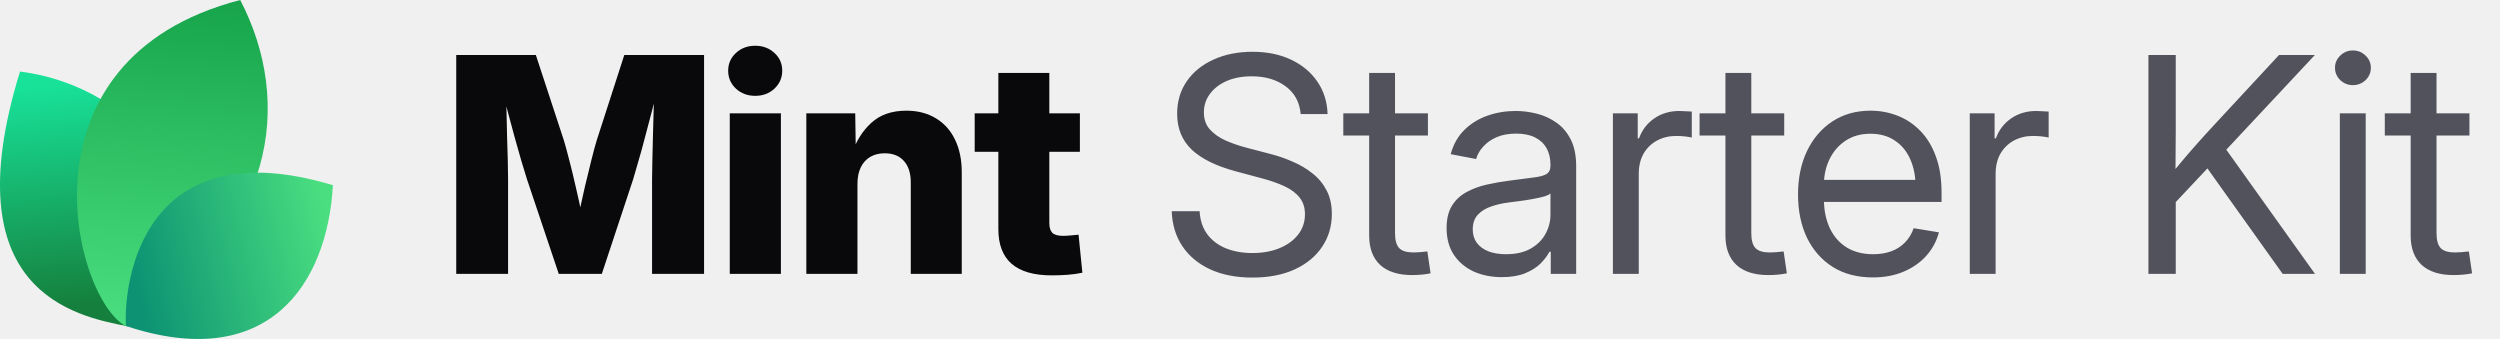
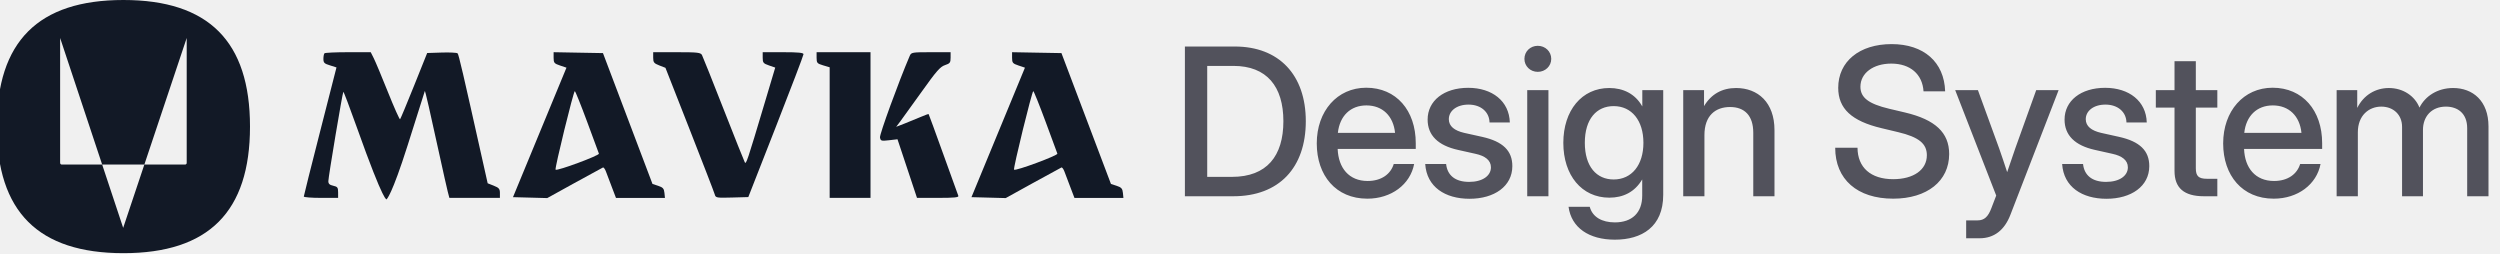
- <svg xmlns="http://www.w3.org/2000/svg" width="177" height="24" viewBox="0 0 177 24" fill="none">
-   <path d="M9.061 23.108C5.268 22.377 -3.391 20.627 1.417 5.064C9.634 6.099 16.973 14.064 9.061 23.108Z" fill="url(#paint0_linear_17557_2020)" />
-   <path d="M8.919 23.094C5.276 21.222 0.784 4.209 17.007 0C20.757 7.193 19.621 16.545 8.919 23.094Z" fill="url(#paint1_linear_17557_2020)" />
-   <path d="M8.914 23.079C8.735 19.882 10.159 9.085 23.57 13.111C23.181 20.123 18.984 26.418 8.914 23.079Z" fill="url(#paint2_linear_17557_2020)" />
-   <path d="M32.301 19.392V3.894H37.938L39.925 9.948C40.036 10.315 40.164 10.787 40.31 11.362C40.462 11.938 40.611 12.552 40.757 13.204C40.91 13.855 41.048 14.483 41.173 15.086C41.305 15.682 41.412 16.192 41.495 16.615H40.695C40.771 16.192 40.871 15.682 40.996 15.086C41.128 14.49 41.267 13.866 41.412 13.214C41.565 12.562 41.714 11.948 41.86 11.373C42.005 10.79 42.133 10.315 42.244 9.948L44.2 3.894H49.848V19.392H46.166V12.704C46.166 12.357 46.173 11.917 46.187 11.383C46.2 10.849 46.214 10.27 46.228 9.646C46.249 9.022 46.266 8.391 46.28 7.753C46.301 7.115 46.311 6.519 46.311 5.964H46.623C46.485 6.561 46.332 7.181 46.166 7.826C45.999 8.471 45.833 9.102 45.666 9.719C45.507 10.336 45.351 10.901 45.198 11.414C45.053 11.928 44.928 12.357 44.824 12.704L42.608 19.392H39.561L37.314 12.704C37.203 12.357 37.072 11.928 36.919 11.414C36.773 10.901 36.614 10.34 36.441 9.729C36.274 9.112 36.104 8.481 35.931 7.836C35.764 7.192 35.608 6.567 35.463 5.964H35.827C35.834 6.512 35.844 7.105 35.858 7.743C35.872 8.374 35.886 9.005 35.9 9.636C35.92 10.26 35.938 10.839 35.952 11.373C35.965 11.907 35.972 12.351 35.972 12.704V19.392H32.301ZM51.668 19.392V8.024H55.288V19.392H51.668ZM53.468 6.786C52.927 6.786 52.473 6.616 52.105 6.276C51.738 5.93 51.554 5.507 51.554 5.007C51.554 4.508 51.738 4.088 52.105 3.749C52.473 3.409 52.927 3.239 53.468 3.239C54.009 3.239 54.463 3.409 54.83 3.749C55.198 4.082 55.382 4.501 55.382 5.007C55.382 5.507 55.198 5.93 54.83 6.276C54.463 6.616 54.009 6.786 53.468 6.786ZM60.708 13.027V19.392H57.088V8.024H60.551L60.593 10.967H60.281C60.593 10.024 61.061 9.268 61.685 8.7C62.309 8.124 63.138 7.836 64.171 7.836C64.975 7.836 65.672 8.017 66.262 8.377C66.851 8.731 67.302 9.234 67.614 9.885C67.933 10.537 68.092 11.307 68.092 12.194V19.392H64.483V12.912C64.483 12.26 64.32 11.754 63.994 11.394C63.675 11.033 63.221 10.853 62.632 10.853C62.25 10.853 61.914 10.936 61.623 11.102C61.332 11.269 61.106 11.515 60.947 11.841C60.787 12.16 60.708 12.555 60.708 13.027ZM76.456 8.024V10.749H69.008V8.024H76.456ZM70.683 5.163H74.292V15.783C74.292 16.102 74.361 16.334 74.5 16.48C74.646 16.625 74.899 16.698 75.259 16.698C75.405 16.698 75.596 16.688 75.831 16.667C76.074 16.646 76.251 16.629 76.362 16.615L76.632 19.309C76.313 19.378 75.963 19.427 75.582 19.455C75.207 19.482 74.836 19.496 74.469 19.496C73.2 19.496 72.25 19.222 71.619 18.674C70.995 18.127 70.683 17.308 70.683 16.22V5.163Z" fill="#09090B" />
-   <path d="M88.667 19.652C87.523 19.652 86.528 19.458 85.682 19.07C84.843 18.681 84.188 18.137 83.716 17.437C83.245 16.736 82.992 15.908 82.957 14.951H84.933C84.968 15.596 85.148 16.14 85.474 16.584C85.8 17.021 86.24 17.354 86.795 17.582C87.35 17.804 87.974 17.915 88.667 17.915C89.388 17.915 90.026 17.801 90.581 17.572C91.143 17.343 91.583 17.024 91.902 16.615C92.228 16.199 92.391 15.717 92.391 15.169C92.391 14.698 92.266 14.306 92.017 13.994C91.767 13.675 91.413 13.408 90.956 13.193C90.498 12.978 89.954 12.787 89.323 12.621L87.502 12.132C86.123 11.765 85.082 11.255 84.382 10.603C83.689 9.944 83.342 9.095 83.342 8.055C83.342 7.174 83.571 6.404 84.028 5.746C84.486 5.087 85.117 4.577 85.921 4.217C86.726 3.849 87.645 3.666 88.678 3.666C89.718 3.666 90.63 3.853 91.413 4.227C92.204 4.602 92.824 5.122 93.275 5.787C93.726 6.446 93.965 7.209 93.993 8.076H92.089C92.013 7.23 91.656 6.574 91.018 6.11C90.387 5.638 89.586 5.403 88.615 5.403C87.95 5.403 87.36 5.513 86.847 5.735C86.341 5.957 85.946 6.262 85.661 6.651C85.377 7.032 85.235 7.469 85.235 7.961C85.235 8.447 85.377 8.849 85.661 9.168C85.946 9.48 86.317 9.74 86.774 9.948C87.232 10.149 87.724 10.319 88.251 10.457L89.884 10.884C90.439 11.023 90.977 11.206 91.496 11.435C92.023 11.657 92.495 11.934 92.911 12.267C93.334 12.593 93.67 12.995 93.92 13.474C94.17 13.945 94.294 14.504 94.294 15.149C94.294 16.015 94.066 16.788 93.608 17.468C93.157 18.148 92.512 18.681 91.673 19.07C90.834 19.458 89.832 19.652 88.667 19.652ZM101.097 8.024V9.594H95.106V8.024H101.097ZM96.937 5.163H98.767V16.521C98.767 17 98.865 17.347 99.059 17.562C99.26 17.77 99.6 17.874 100.078 17.874C100.21 17.874 100.366 17.867 100.546 17.853C100.733 17.832 100.903 17.815 101.056 17.801L101.285 19.351C101.097 19.392 100.886 19.423 100.65 19.444C100.414 19.465 100.189 19.475 99.974 19.475C98.996 19.475 98.244 19.236 97.717 18.758C97.197 18.272 96.937 17.579 96.937 16.677V5.163ZM106.33 19.621C105.595 19.621 104.932 19.489 104.343 19.226C103.754 18.955 103.285 18.564 102.939 18.05C102.592 17.53 102.419 16.896 102.419 16.147C102.419 15.495 102.547 14.965 102.804 14.556C103.06 14.146 103.403 13.828 103.833 13.599C104.263 13.363 104.742 13.186 105.269 13.068C105.796 12.95 106.333 12.857 106.881 12.787C107.574 12.69 108.132 12.617 108.555 12.569C108.978 12.52 109.287 12.441 109.481 12.33C109.675 12.212 109.772 12.014 109.772 11.737V11.654C109.772 11.203 109.679 10.815 109.492 10.489C109.311 10.163 109.041 9.91 108.68 9.729C108.32 9.549 107.872 9.459 107.338 9.459C106.805 9.459 106.34 9.546 105.945 9.719C105.556 9.892 105.241 10.118 104.998 10.395C104.755 10.665 104.593 10.953 104.509 11.258L102.71 10.915C102.897 10.222 103.22 9.65 103.677 9.199C104.135 8.748 104.679 8.412 105.31 8.19C105.941 7.968 106.607 7.857 107.307 7.857C107.8 7.857 108.295 7.92 108.795 8.044C109.301 8.169 109.765 8.381 110.188 8.679C110.611 8.97 110.951 9.369 111.208 9.875C111.464 10.374 111.593 11.005 111.593 11.768V19.392H109.793V17.822H109.7C109.568 18.085 109.363 18.359 109.086 18.643C108.809 18.921 108.444 19.153 107.994 19.34C107.543 19.527 106.988 19.621 106.33 19.621ZM106.621 17.998C107.321 17.998 107.904 17.867 108.368 17.603C108.84 17.333 109.19 16.986 109.419 16.563C109.654 16.133 109.772 15.682 109.772 15.211V13.692C109.703 13.769 109.554 13.841 109.325 13.911C109.096 13.973 108.829 14.032 108.524 14.088C108.226 14.143 107.921 14.192 107.609 14.233C107.304 14.275 107.033 14.309 106.798 14.337C106.354 14.393 105.938 14.49 105.549 14.628C105.168 14.76 104.86 14.954 104.624 15.211C104.388 15.467 104.27 15.811 104.27 16.241C104.27 16.615 104.367 16.934 104.561 17.198C104.762 17.461 105.04 17.662 105.393 17.801C105.747 17.933 106.156 17.998 106.621 17.998ZM114.193 19.392V8.024H115.951V9.792H116.045C116.253 9.209 116.61 8.741 117.116 8.388C117.622 8.034 118.219 7.857 118.905 7.857C119.058 7.857 119.217 7.864 119.384 7.878C119.55 7.885 119.682 7.892 119.779 7.899V9.74C119.716 9.719 119.578 9.695 119.363 9.667C119.155 9.639 118.922 9.625 118.666 9.625C118.174 9.625 117.726 9.733 117.324 9.948C116.922 10.163 116.603 10.471 116.367 10.874C116.138 11.276 116.024 11.758 116.024 12.319V19.392H114.193ZM126.322 8.024V9.594H120.33V8.024H126.322ZM122.161 5.163H123.992V16.521C123.992 17 124.089 17.347 124.283 17.562C124.484 17.77 124.824 17.874 125.302 17.874C125.434 17.874 125.59 17.867 125.77 17.853C125.958 17.832 126.127 17.815 126.28 17.801L126.509 19.351C126.322 19.392 126.11 19.423 125.874 19.444C125.639 19.465 125.413 19.475 125.198 19.475C124.221 19.475 123.468 19.236 122.941 18.758C122.421 18.272 122.161 17.579 122.161 16.677V5.163ZM132.604 19.642C131.502 19.642 130.555 19.396 129.765 18.903C128.974 18.404 128.364 17.714 127.934 16.834C127.511 15.946 127.3 14.927 127.3 13.775C127.3 12.611 127.511 11.584 127.934 10.697C128.364 9.802 128.964 9.102 129.734 8.596C130.51 8.089 131.408 7.836 132.428 7.836C133.1 7.836 133.738 7.954 134.341 8.19C134.952 8.426 135.489 8.783 135.954 9.261C136.425 9.74 136.793 10.343 137.056 11.071C137.327 11.792 137.462 12.645 137.462 13.63V14.296H128.433V12.735H136.463L135.631 13.297C135.631 12.541 135.506 11.876 135.257 11.3C135.007 10.725 134.643 10.277 134.165 9.958C133.686 9.632 133.107 9.469 132.428 9.469C131.748 9.469 131.162 9.632 130.67 9.958C130.177 10.284 129.796 10.725 129.526 11.279C129.262 11.827 129.13 12.441 129.13 13.12V14.046C129.13 14.864 129.273 15.572 129.557 16.168C129.841 16.757 130.243 17.211 130.763 17.53C131.283 17.842 131.901 17.998 132.615 17.998C133.093 17.998 133.523 17.929 133.905 17.79C134.293 17.645 134.619 17.433 134.882 17.156C135.153 16.879 135.354 16.546 135.486 16.157L137.275 16.449C137.108 17.08 136.81 17.634 136.38 18.113C135.95 18.591 135.413 18.966 134.768 19.236C134.123 19.507 133.402 19.642 132.604 19.642ZM139.459 19.392V8.024H141.217V9.792H141.311C141.519 9.209 141.876 8.741 142.382 8.388C142.888 8.034 143.485 7.857 144.171 7.857C144.324 7.857 144.483 7.864 144.649 7.878C144.816 7.885 144.948 7.892 145.045 7.899V9.74C144.982 9.719 144.844 9.695 144.629 9.667C144.421 9.639 144.188 9.625 143.932 9.625C143.439 9.625 142.992 9.733 142.59 9.948C142.188 10.163 141.869 10.471 141.633 10.874C141.404 11.276 141.29 11.758 141.29 12.319V19.392H139.459ZM153.429 14.961V12.715C153.783 12.257 154.136 11.82 154.49 11.404C154.844 10.981 155.204 10.565 155.572 10.156C155.939 9.74 156.314 9.327 156.695 8.918L161.355 3.894H163.893L157.277 10.967H157.184L153.429 14.961ZM152.108 19.392V3.894H154.043V9.241L154.022 12.559L154.043 13.505V19.392H152.108ZM161.615 19.392L155.967 11.477L157.173 9.969L163.903 19.392H161.615ZM165.661 19.392V8.024H167.492V19.392H165.661ZM166.587 6.027C166.24 6.027 165.942 5.909 165.692 5.673C165.443 5.43 165.318 5.139 165.318 4.799C165.318 4.459 165.443 4.172 165.692 3.936C165.942 3.693 166.24 3.572 166.587 3.572C166.934 3.572 167.232 3.693 167.482 3.936C167.731 4.172 167.856 4.459 167.856 4.799C167.856 5.139 167.731 5.43 167.482 5.673C167.232 5.909 166.934 6.027 166.587 6.027ZM174.836 8.024V9.594H168.844V8.024H174.836ZM170.675 5.163H172.506V16.521C172.506 17 172.603 17.347 172.797 17.562C172.998 17.77 173.338 17.874 173.816 17.874C173.948 17.874 174.104 17.867 174.284 17.853C174.472 17.832 174.641 17.815 174.794 17.801L175.023 19.351C174.836 19.392 174.624 19.423 174.388 19.444C174.153 19.465 173.927 19.475 173.712 19.475C172.735 19.475 171.982 19.236 171.455 18.758C170.935 18.272 170.675 17.579 170.675 16.677V5.163Z" fill="#52525C" />
+ <svg xmlns="http://www.w3.org/2000/svg" width="237" height="24" viewBox="0 0 237 24" fill="none">
+   <g clip-path="url(#clip0_897_266)">
+     <g clip-path="url(#clip1_897_266)">
+       <path d="M11.7 1.99816e-09C19.775 -0 23.7 3.925 23.7 12C23.7 20.075 19.775 24 11.7 24C3.626 24 -0.3 20.074 -0.3 12C-0.3 3.925 3.626 0 11.7 1.99816e-09ZM11.677 21.6L13.685 15.6H9.685L11.677 21.6ZM5.7 15.355C5.7 15.443 5.7 15.487 5.718 15.521C5.732 15.546 5.754 15.568 5.779 15.582C5.813 15.6 5.857 15.6 5.944 15.6H9.685L5.7 3.6V15.355ZM13.685 15.6H17.456C17.544 15.6 17.588 15.6 17.621 15.582C17.647 15.568 17.669 15.546 17.683 15.521C17.7 15.487 17.7 15.443 17.7 15.355V3.6L13.685 15.6Z" fill="#121926" />
+       <path fill-rule="evenodd" clip-rule="evenodd" d="M30.762 5.052C30.706 5.108 30.659 5.347 30.659 5.582C30.659 5.95 30.748 6.037 31.279 6.195C31.62 6.296 31.898 6.385 31.898 6.393C31.898 6.401 31.201 9.129 30.349 12.455C29.497 15.782 28.8 18.561 28.8 18.631C28.8 18.702 29.532 18.759 30.427 18.759H32.053V18.234C32.053 17.776 31.994 17.697 31.589 17.608C31.244 17.534 31.125 17.421 31.127 17.174C31.132 16.752 32.468 8.783 32.548 8.705C32.581 8.673 33.153 10.179 33.82 12.053C36.495 19.571 36.658 18.883 36.658 18.883C36.658 18.883 37.135 18.538 38.646 13.772C39.528 10.987 40.261 8.674 40.273 8.632C40.3 8.539 40.776 10.61 41.648 14.616C42.007 16.262 42.368 17.867 42.45 18.184L42.601 18.759H44.996H47.392V18.298C47.392 17.908 47.302 17.8 46.811 17.605L46.23 17.375L45.81 15.497C43.851 6.727 43.487 5.164 43.38 5.058C43.313 4.991 42.637 4.957 41.877 4.981L40.497 5.026L39.255 8.123C38.572 9.827 37.974 11.259 37.927 11.306C37.88 11.352 37.365 10.2 36.783 8.745C36.201 7.29 35.594 5.841 35.435 5.525L35.146 4.949H33.006C31.829 4.949 30.819 4.995 30.762 5.052Z" fill="#121926" />
+       <path fill-rule="evenodd" clip-rule="evenodd" d="M52.482 5.478C52.482 5.956 52.54 6.025 53.092 6.21L53.702 6.415L51.166 12.553L48.631 18.691L50.254 18.734L51.877 18.778L54.457 17.353C55.876 16.57 57.092 15.906 57.16 15.878C57.227 15.85 57.355 16.022 57.444 16.261C57.534 16.5 57.784 17.162 58.001 17.731L58.396 18.767H60.716H63.037L62.988 18.281C62.948 17.879 62.846 17.764 62.397 17.616L61.855 17.438L59.508 11.236L57.161 5.034L54.822 4.992L52.482 4.949V5.478ZM55.651 11.517C56.238 13.099 56.744 14.471 56.777 14.565C56.838 14.74 52.813 16.231 52.667 16.087C52.568 15.988 54.368 8.64 54.492 8.64C54.543 8.64 55.064 9.935 55.651 11.517Z" fill="#121926" />
+       <path fill-rule="evenodd" clip-rule="evenodd" d="M61.922 5.463C61.922 5.914 61.993 6.004 62.504 6.203L63.085 6.429L65.382 12.279C66.646 15.497 67.718 18.273 67.764 18.449C67.844 18.751 67.939 18.767 69.394 18.726L70.939 18.683L73.555 12.008C74.993 8.336 76.172 5.247 76.173 5.141C76.175 4.998 75.687 4.949 74.239 4.949H72.303V5.474C72.303 5.944 72.364 6.019 72.897 6.202L73.492 6.407L72.507 9.706C70.811 15.385 70.733 15.616 70.602 15.377C70.534 15.254 69.627 12.978 68.585 10.32C67.543 7.661 66.627 5.366 66.548 5.218C66.421 4.981 66.14 4.949 64.163 4.949H61.922V5.463Z" fill="#121926" />
+       <path fill-rule="evenodd" clip-rule="evenodd" d="M77.413 5.48C77.413 5.967 77.465 6.026 78.032 6.195L78.652 6.379V12.569V18.759H80.589H82.525V11.854V4.949H79.969H77.413V5.48ZM86.244 5.294C85.18 7.782 83.368 12.751 83.422 13.032C83.486 13.364 83.544 13.381 84.286 13.295L85.082 13.202L86.007 15.981L86.931 18.759H88.928C90.462 18.759 90.908 18.715 90.851 18.567C90.81 18.462 90.168 16.684 89.424 14.616C88.681 12.549 88.055 10.839 88.034 10.817C88.013 10.794 87.689 10.91 87.314 11.074C86.938 11.237 86.254 11.518 85.794 11.697L84.957 12.022L85.341 11.516C85.553 11.238 86.473 9.962 87.386 8.68C88.761 6.748 89.137 6.32 89.581 6.175C90.053 6.02 90.117 5.937 90.117 5.474V4.949H88.255C86.47 4.949 86.386 4.964 86.244 5.294Z" fill="#121926" />
+       <path fill-rule="evenodd" clip-rule="evenodd" d="M95.945 5.478C95.945 5.956 96.003 6.025 96.555 6.21L97.165 6.415L94.63 12.553L92.095 18.691L93.718 18.734L95.341 18.778L97.92 17.353C99.339 16.57 100.555 15.906 100.623 15.878C100.691 15.85 100.819 16.022 100.908 16.261C100.997 16.5 101.247 17.162 101.465 17.731L101.859 18.767H104.18H106.5L106.451 18.281C106.411 17.879 106.309 17.764 105.861 17.616L105.318 17.438L102.972 11.236L100.625 5.034L98.285 4.992L95.945 4.949V5.478ZM99.114 11.517C99.701 13.099 100.208 14.471 100.24 14.565C100.301 14.74 96.276 16.231 96.131 16.087C96.031 15.988 97.832 8.64 97.956 8.64C98.006 8.64 98.527 9.935 99.114 11.517Z" fill="#121926" />
+     </g>
+     <path d="M116.921 18.605H112.328V4.41H117.064C121.246 4.41 123.79 7.096 123.79 11.489C123.79 15.9 121.256 18.605 116.921 18.605ZM114.444 16.767H116.787C120.093 16.767 121.665 14.794 121.665 11.489C121.665 8.202 120.093 6.248 116.93 6.248H114.444V16.767ZM129.622 18.834C126.639 18.834 124.829 16.633 124.829 13.594C124.829 10.526 126.773 8.316 129.517 8.316C132.365 8.316 134.214 10.469 134.214 13.575V14.118H126.811C126.878 15.928 127.888 17.157 129.65 17.157C130.965 17.157 131.841 16.5 132.127 15.547H134.061C133.69 17.491 131.899 18.834 129.622 18.834ZM126.83 12.594H132.251C132.089 10.993 131.06 9.993 129.536 9.993C128.021 9.993 127.002 10.993 126.83 12.594ZM139.312 18.844C137.006 18.844 135.253 17.729 135.11 15.547H137.092C137.206 16.633 137.968 17.243 139.274 17.243C140.55 17.243 141.341 16.662 141.341 15.862C141.341 15.176 140.76 14.775 139.893 14.585L138.226 14.213C136.33 13.794 135.339 12.832 135.339 11.336C135.339 9.554 136.882 8.325 139.188 8.325C141.455 8.325 143.075 9.583 143.132 11.612H141.208C141.189 10.631 140.407 9.916 139.217 9.916C138.073 9.916 137.349 10.526 137.349 11.298C137.349 11.974 137.892 12.384 138.797 12.594L140.512 12.975C142.475 13.413 143.37 14.29 143.37 15.747C143.37 17.662 141.656 18.844 139.312 18.844ZM144.781 18.605V8.545H146.792V18.605H144.781ZM145.782 6.811C145.067 6.811 144.515 6.267 144.515 5.581C144.515 4.886 145.067 4.343 145.782 4.343C146.496 4.343 147.058 4.886 147.058 5.581C147.058 6.267 146.496 6.811 145.782 6.811ZM153.09 22.721C150.623 22.721 148.965 21.578 148.698 19.606H150.708C150.966 20.578 151.871 21.083 153.09 21.083C154.71 21.083 155.682 20.177 155.682 18.548V17.024H155.672C154.977 18.196 153.89 18.739 152.566 18.739C149.946 18.739 148.203 16.614 148.203 13.546C148.203 10.469 149.956 8.344 152.557 8.344C153.862 8.344 155.005 8.878 155.682 10.078H155.691V8.545H157.673V18.472C157.673 21.521 155.624 22.721 153.09 22.721ZM152.976 17.014C154.691 17.014 155.796 15.642 155.796 13.537C155.796 11.431 154.691 10.059 152.976 10.059C151.356 10.059 150.241 11.279 150.241 13.537C150.241 15.795 151.356 17.014 152.976 17.014ZM161.58 12.813V18.605H159.57V8.545H161.542V10.059C162.228 8.916 163.257 8.344 164.581 8.344C166.648 8.344 168.221 9.707 168.221 12.336V18.605H166.21V12.584C166.21 10.974 165.4 10.145 164.009 10.145C162.637 10.145 161.58 10.945 161.58 12.813ZM179.474 18.834C176.073 18.834 173.977 17.005 173.977 14.004H176.092C176.101 15.881 177.349 16.986 179.474 16.986C181.399 16.986 182.666 16.1 182.666 14.718C182.666 13.623 181.913 12.994 179.941 12.527L178.388 12.155C175.52 11.479 174.263 10.288 174.263 8.325C174.263 5.829 176.273 4.181 179.322 4.181C182.38 4.181 184.314 5.886 184.4 8.659H182.351C182.247 7.03 181.084 6.029 179.293 6.029C177.578 6.029 176.368 6.934 176.368 8.221C176.368 9.25 177.13 9.84 179.083 10.307L180.617 10.669C183.466 11.346 184.781 12.575 184.781 14.604C184.781 17.157 182.694 18.834 179.474 18.834ZM186.392 22.588V20.892H187.478C188.107 20.892 188.478 20.549 188.783 19.73L189.241 18.539L185.353 8.545H187.507L189.517 14.061C189.784 14.814 190.031 15.566 190.279 16.319C190.527 15.566 190.784 14.814 191.051 14.061L193.032 8.545H195.157L190.584 20.368C190.022 21.826 189.031 22.588 187.669 22.588H186.392ZM199.693 18.844C197.387 18.844 195.634 17.729 195.491 15.547H197.473C197.587 16.633 198.35 17.243 199.655 17.243C200.932 17.243 201.722 16.662 201.722 15.862C201.722 15.176 201.141 14.775 200.274 14.585L198.607 14.213C196.711 13.794 195.72 12.832 195.72 11.336C195.72 9.554 197.263 8.325 199.569 8.325C201.837 8.325 203.456 9.583 203.513 11.612H201.589C201.57 10.631 200.789 9.916 199.598 9.916C198.454 9.916 197.73 10.526 197.73 11.298C197.73 11.974 198.273 12.384 199.178 12.594L200.893 12.975C202.856 13.413 203.752 14.29 203.752 15.747C203.752 17.662 202.037 18.844 199.693 18.844ZM210.203 8.545V10.202H208.164V15.947C208.164 16.691 208.421 16.948 209.221 16.948H210.203V18.605H208.935C207.049 18.605 206.144 17.824 206.144 16.205V10.202H204.372V8.545H206.144V5.801H208.164V8.545H210.203ZM215.548 18.834C212.566 18.834 210.756 16.633 210.756 13.594C210.756 10.526 212.7 8.316 215.443 8.316C218.292 8.316 220.14 10.469 220.14 13.575V14.118H212.738C212.804 15.928 213.814 17.157 215.577 17.157C216.892 17.157 217.768 16.5 218.054 15.547H219.988C219.616 17.491 217.825 18.834 215.548 18.834ZM212.757 12.594H218.178C218.016 10.993 216.987 9.993 215.463 9.993C213.948 9.993 212.928 10.993 212.757 12.594ZM221.513 18.605V8.545H223.466V10.231C224.086 8.992 225.219 8.344 226.468 8.344C227.839 8.344 228.945 9.126 229.364 10.202C229.907 9.116 231.069 8.344 232.556 8.344C234.423 8.344 235.909 9.564 235.909 11.984V18.605H233.889V12.155C233.889 10.717 232.956 10.107 231.87 10.107C230.526 10.107 229.697 11.031 229.697 12.317V18.605H227.716V12.022C227.716 10.869 226.887 10.107 225.743 10.107C224.572 10.107 223.524 10.945 223.524 12.537V18.605H221.513Z" fill="#52525C" />
+   </g>
  <defs>
-     <linearGradient id="paint0_linear_17557_2020" x1="3.776" y1="5.916" x2="5.232" y2="21.559" gradientUnits="userSpaceOnUse">
-       <stop stop-color="#18E299" />
-       <stop offset="1" stop-color="#15803D" />
-     </linearGradient>
-     <linearGradient id="paint1_linear_17557_2020" x1="12.171" y1="-0.718" x2="10.19" y2="22.983" gradientUnits="userSpaceOnUse">
-       <stop stop-color="#16A34A" />
-       <stop offset="1" stop-color="#4ADE80" />
-     </linearGradient>
-     <linearGradient id="paint2_linear_17557_2020" x1="23.133" y1="15.353" x2="9.338" y2="18.52" gradientUnits="userSpaceOnUse">
-       <stop stop-color="#4ADE80" />
-       <stop offset="1" stop-color="#0D9373" />
-     </linearGradient>
+     <clipPath id="clip0_897_266">
+       <rect width="237" height="24" fill="white" />
+     </clipPath>
+     <clipPath id="clip1_897_266">
+       <rect width="112.5" height="24" fill="white" />
+     </clipPath>
  </defs>
</svg>
